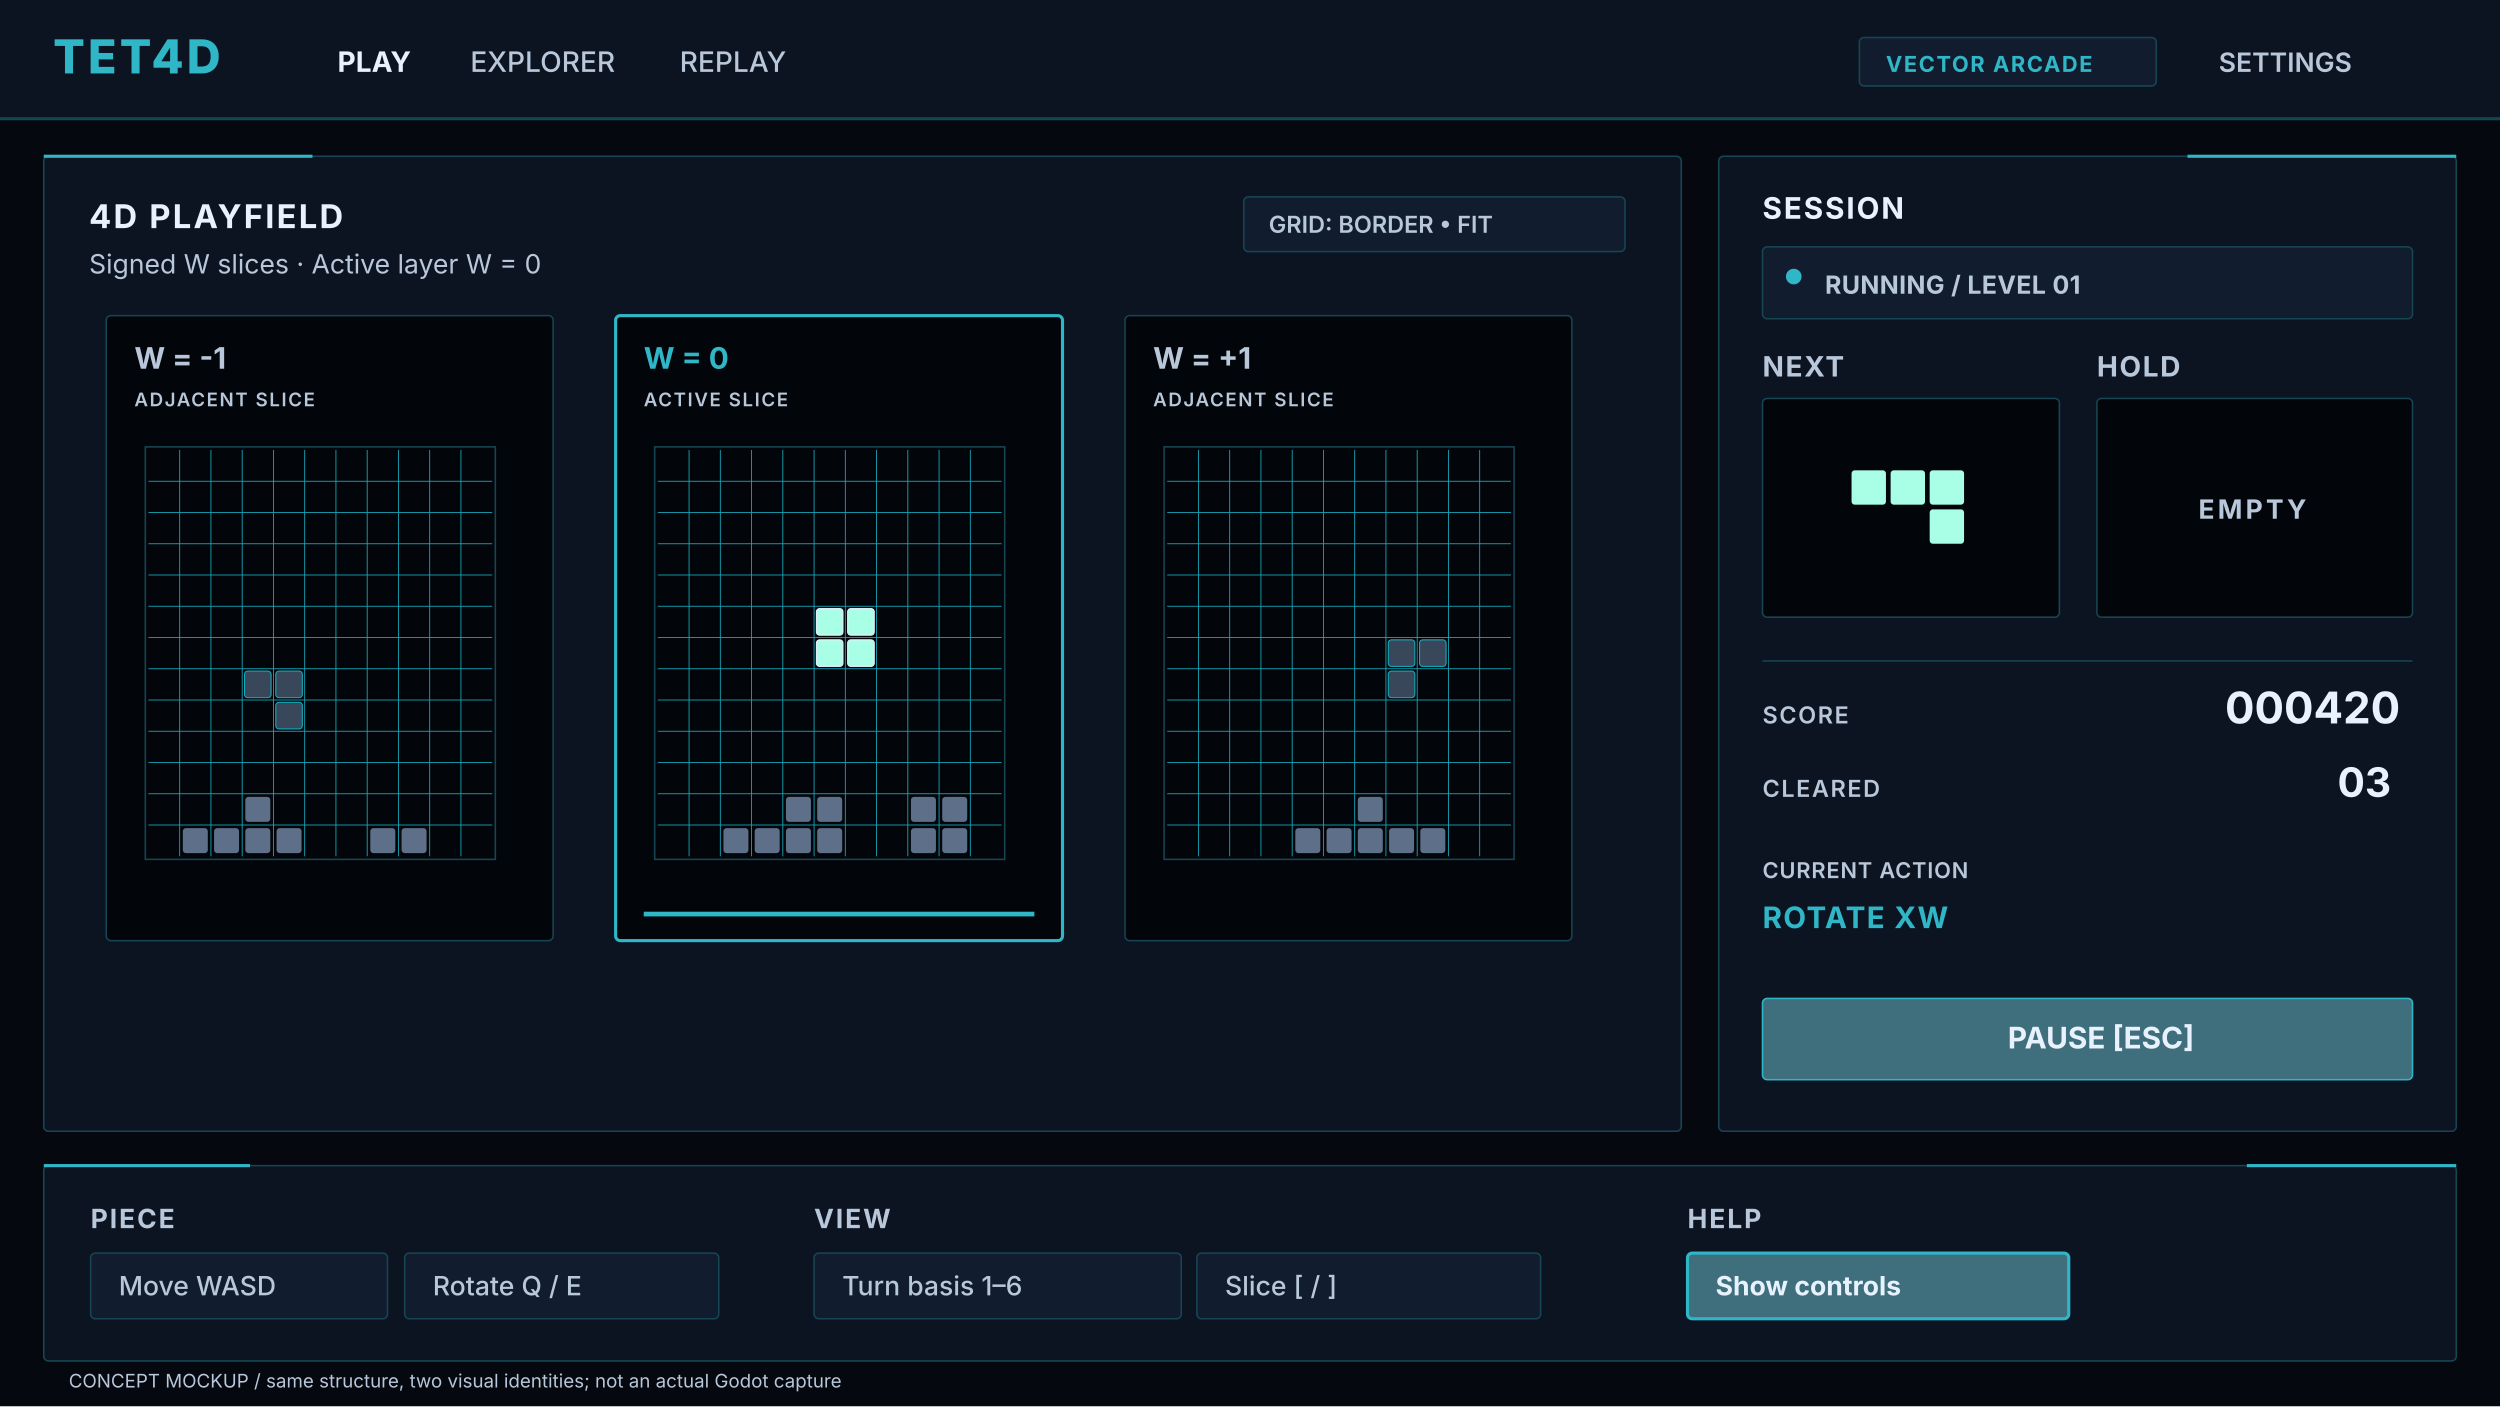
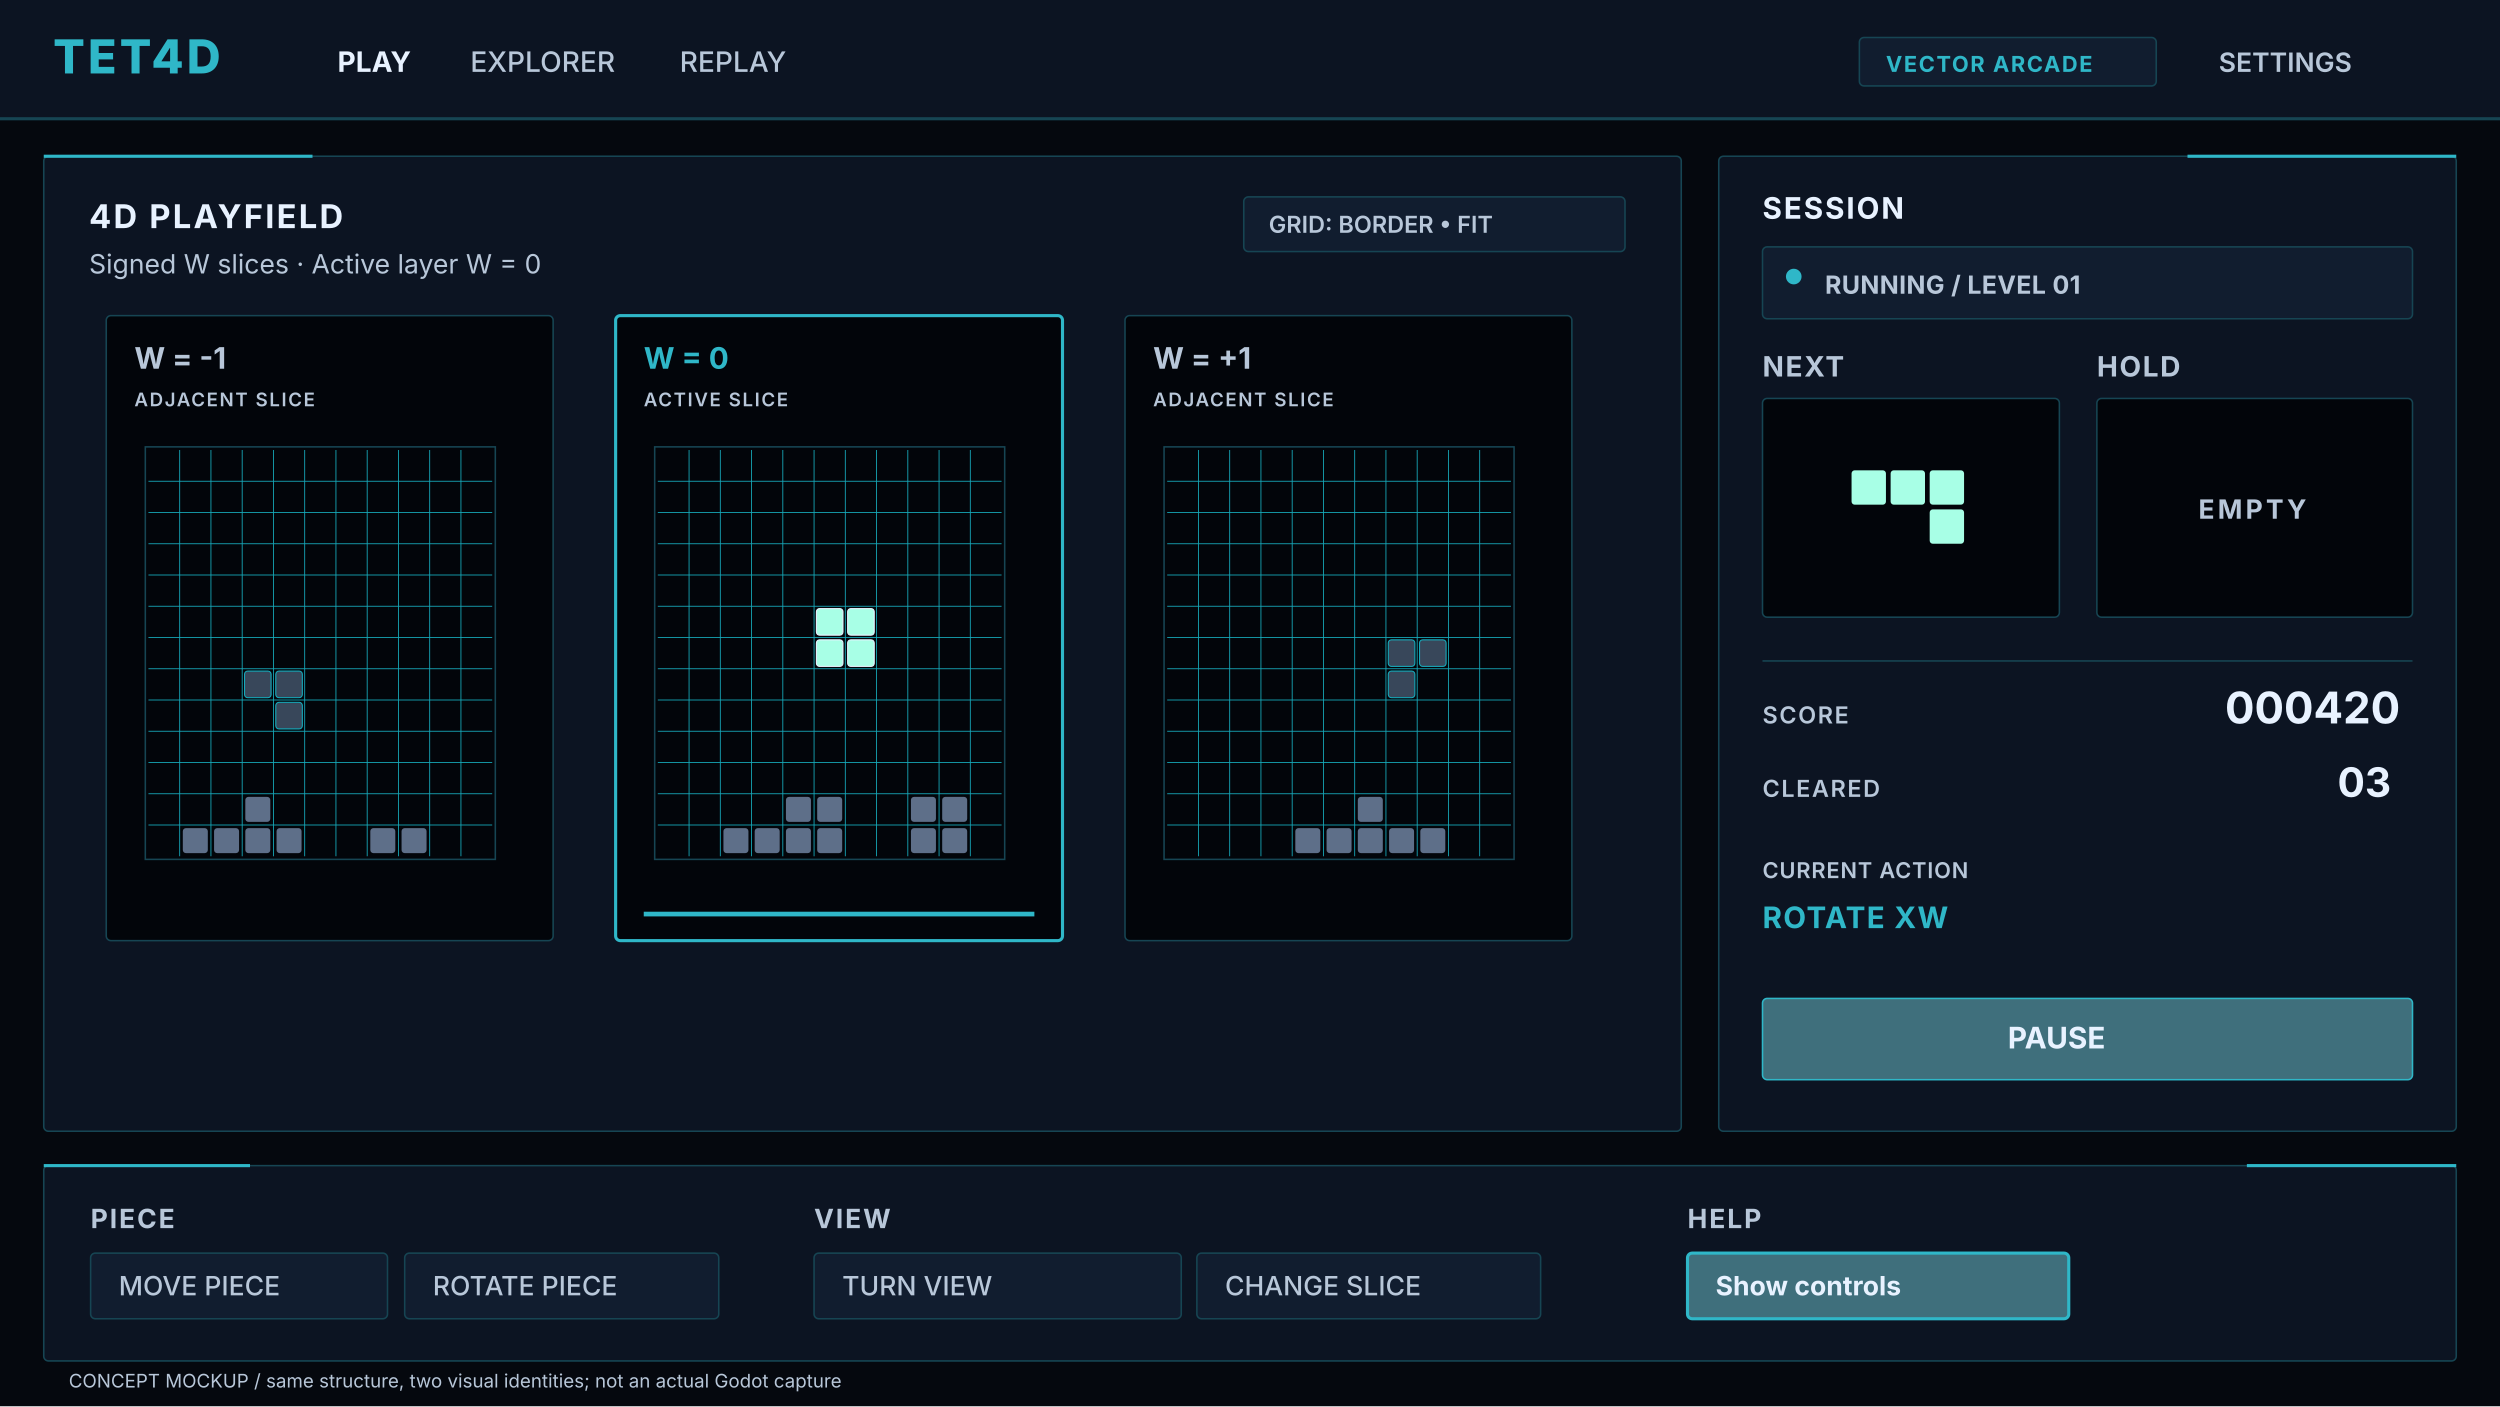
<svg xmlns="http://www.w3.org/2000/svg" viewBox="0 0 1600 900" role="img" aria-label="Original conceptual 4D gameplay UI in VECTOR ARCADE style, diagram not a game screenshot">
  <rect x="0" y="0" width="1600" height="900" rx="0" fill="#05080E" stroke="none" stroke-width="1" />
  <rect x="0" y="0" width="1600" height="76" rx="0" fill="#0C1422" stroke="none" stroke-width="1" />
  <path d="M0,76L1600,76" stroke="#164553" stroke-width="2" />
  <text x="34" y="47" fill="#2FB7C8" font-family="Inter,Segoe UI,Arial,sans-serif" font-size="30" font-weight="800" letter-spacing="2">TET4D</text>
  <text x="216" y="46" fill="#E8F2FF" font-family="Inter,Segoe UI,Arial,sans-serif" font-size="18" font-weight="700" letter-spacing="0">PLAY</text>
  <text x="301" y="46" fill="#B8C7D9" font-family="Inter,Segoe UI,Arial,sans-serif" font-size="18" font-weight="500" letter-spacing="0">EXPLORER</text>
  <text x="435" y="46" fill="#B8C7D9" font-family="Inter,Segoe UI,Arial,sans-serif" font-size="18" font-weight="500" letter-spacing="0">REPLAY</text>
  <text x="1420" y="46" fill="#B8C7D9" font-family="Inter,Segoe UI,Arial,sans-serif" font-size="17" font-weight="600" letter-spacing="0">SETTINGS</text>
  <rect x="1190" y="24" width="190" height="31" rx="3" fill="#111D2F" stroke="#164553" stroke-width="1" />
  <text x="1207" y="46" fill="#2FB7C8" font-family="Inter,Segoe UI,Arial,sans-serif" font-size="14" font-weight="700" letter-spacing="1">VECTOR ARCADE</text>
  <rect x="28" y="100" width="1048" height="624" rx="3" fill="#0C1422" stroke="#164553" stroke-width="1" />
  <text x="57" y="146" fill="#E8F2FF" font-family="Inter,Segoe UI,Arial,sans-serif" font-size="21" font-weight="750" letter-spacing="1.4">4D PLAYFIELD</text>
  <text x="57" y="175" fill="#B8C7D9" font-family="Inter,Segoe UI,Arial,sans-serif" font-size="17" font-weight="400" letter-spacing="0">Signed W slices    ·    Active layer W = 0</text>
  <rect x="796" y="126" width="244" height="35" rx="3" fill="#111D2F" stroke="#164553" stroke-width="1" />
  <text x="812" y="149" fill="#B8C7D9" font-family="Inter,Segoe UI,Arial,sans-serif" font-size="15" font-weight="600" letter-spacing="0">GRID: BORDER   •   FIT</text>
  <rect x="68" y="202" width="286" height="400" rx="3" fill="#02050A" stroke="#164553" stroke-width="1" />
  <text x="86" y="236" fill="#B8C7D9" font-family="Inter,Segoe UI,Arial,sans-serif" font-size="19" font-weight="700" letter-spacing="0">W = -1</text>
  <text x="86" y="260" fill="#B8C7D9" font-family="Inter,Segoe UI,Arial,sans-serif" font-size="12" font-weight="600" letter-spacing="1">ADJACENT SLICE</text>
  <rect x="93" y="286" width="224" height="264" rx="0" fill="#02050A" stroke="#164553" stroke-width="1" />
  <path d="M115,288L115,548" stroke="#16A9BA" stroke-width="0.55" />
  <path d="M135,288L135,548" stroke="#16A9BA" stroke-width="0.55" />
  <path d="M155,288L155,548" stroke="#16A9BA" stroke-width="0.55" />
  <path d="M175,288L175,548" stroke="#16A9BA" stroke-width="0.55" />
  <path d="M195,288L195,548" stroke="#16A9BA" stroke-width="0.55" />
  <path d="M215,288L215,548" stroke="#16A9BA" stroke-width="0.55" />
  <path d="M235,288L235,548" stroke="#16A9BA" stroke-width="0.55" />
  <path d="M255,288L255,548" stroke="#16A9BA" stroke-width="0.55" />
  <path d="M275,288L275,548" stroke="#16A9BA" stroke-width="0.55" />
  <path d="M295,288L295,548" stroke="#16A9BA" stroke-width="0.55" />
  <path d="M95,308L315,308" stroke="#16A9BA" stroke-width="0.55" />
  <path d="M95,328L315,328" stroke="#16A9BA" stroke-width="0.55" />
  <path d="M95,348L315,348" stroke="#16A9BA" stroke-width="0.55" />
  <path d="M95,368L315,368" stroke="#16A9BA" stroke-width="0.55" />
  <path d="M95,388L315,388" stroke="#16A9BA" stroke-width="0.55" />
  <path d="M95,408L315,408" stroke="#16A9BA" stroke-width="0.55" />
  <path d="M95,428L315,428" stroke="#16A9BA" stroke-width="0.55" />
  <path d="M95,448L315,448" stroke="#16A9BA" stroke-width="0.55" />
  <path d="M95,468L315,468" stroke="#16A9BA" stroke-width="0.55" />
  <path d="M95,488L315,488" stroke="#16A9BA" stroke-width="0.55" />
  <path d="M95,508L315,508" stroke="#16A9BA" stroke-width="0.55" />
  <path d="M95,528L315,528" stroke="#16A9BA" stroke-width="0.55" />
  <rect x="117" y="530" width="16" height="16" rx="2" fill="#5E6F89" stroke="none" stroke-width="1" />
  <rect x="137" y="530" width="16" height="16" rx="2" fill="#5E6F89" stroke="none" stroke-width="1" />
  <rect x="157" y="530" width="16" height="16" rx="2" fill="#5E6F89" stroke="none" stroke-width="1" />
  <rect x="177" y="530" width="16" height="16" rx="2" fill="#5E6F89" stroke="none" stroke-width="1" />
  <rect x="157" y="510" width="16" height="16" rx="2" fill="#5E6F89" stroke="none" stroke-width="1" />
  <rect x="237" y="530" width="16" height="16" rx="2" fill="#5E6F89" stroke="none" stroke-width="1" />
  <rect x="257" y="530" width="16" height="16" rx="2" fill="#5E6F89" stroke="none" stroke-width="1" />
  <rect x="156.5" y="429.5" width="17" height="17" rx="2" fill="#38475A" stroke="#16A9BA" stroke-width="0.7" />
  <rect x="176.5" y="429.5" width="17" height="17" rx="2" fill="#38475A" stroke="#16A9BA" stroke-width="0.7" />
  <rect x="176.5" y="449.5" width="17" height="17" rx="2" fill="#38475A" stroke="#16A9BA" stroke-width="0.7" />
  <rect x="394" y="202" width="286" height="400" rx="3" fill="#02050A" stroke="#2FB7C8" stroke-width="2" />
  <text x="412" y="236" fill="#2FB7C8" font-family="Inter,Segoe UI,Arial,sans-serif" font-size="19" font-weight="700" letter-spacing="0">W = 0</text>
  <text x="412" y="260" fill="#B8C7D9" font-family="Inter,Segoe UI,Arial,sans-serif" font-size="12" font-weight="600" letter-spacing="1">ACTIVE SLICE</text>
  <rect x="419" y="286" width="224" height="264" rx="0" fill="#02050A" stroke="#164553" stroke-width="1" />
  <path d="M441,288L441,548" stroke="#16A9BA" stroke-width="0.55" />
  <path d="M461,288L461,548" stroke="#16A9BA" stroke-width="0.55" />
  <path d="M481,288L481,548" stroke="#16A9BA" stroke-width="0.55" />
  <path d="M501,288L501,548" stroke="#16A9BA" stroke-width="0.55" />
  <path d="M521,288L521,548" stroke="#16A9BA" stroke-width="0.55" />
  <path d="M541,288L541,548" stroke="#16A9BA" stroke-width="0.55" />
  <path d="M561,288L561,548" stroke="#16A9BA" stroke-width="0.55" />
  <path d="M581,288L581,548" stroke="#16A9BA" stroke-width="0.55" />
  <path d="M601,288L601,548" stroke="#16A9BA" stroke-width="0.55" />
  <path d="M621,288L621,548" stroke="#16A9BA" stroke-width="0.55" />
  <path d="M421,308L641,308" stroke="#16A9BA" stroke-width="0.55" />
  <path d="M421,328L641,328" stroke="#16A9BA" stroke-width="0.55" />
  <path d="M421,348L641,348" stroke="#16A9BA" stroke-width="0.55" />
  <path d="M421,368L641,368" stroke="#16A9BA" stroke-width="0.55" />
  <path d="M421,388L641,388" stroke="#16A9BA" stroke-width="0.55" />
  <path d="M421,408L641,408" stroke="#16A9BA" stroke-width="0.55" />
  <path d="M421,428L641,428" stroke="#16A9BA" stroke-width="0.55" />
  <path d="M421,448L641,448" stroke="#16A9BA" stroke-width="0.55" />
  <path d="M421,468L641,468" stroke="#16A9BA" stroke-width="0.55" />
  <path d="M421,488L641,488" stroke="#16A9BA" stroke-width="0.55" />
  <path d="M421,508L641,508" stroke="#16A9BA" stroke-width="0.55" />
  <path d="M421,528L641,528" stroke="#16A9BA" stroke-width="0.55" />
  <rect x="463" y="530" width="16" height="16" rx="2" fill="#5E6F89" stroke="none" stroke-width="1" />
  <rect x="483" y="530" width="16" height="16" rx="2" fill="#5E6F89" stroke="none" stroke-width="1" />
  <rect x="503" y="530" width="16" height="16" rx="2" fill="#5E6F89" stroke="none" stroke-width="1" />
  <rect x="523" y="530" width="16" height="16" rx="2" fill="#5E6F89" stroke="none" stroke-width="1" />
  <rect x="523" y="510" width="16" height="16" rx="2" fill="#5E6F89" stroke="none" stroke-width="1" />
  <rect x="503" y="510" width="16" height="16" rx="2" fill="#5E6F89" stroke="none" stroke-width="1" />
  <rect x="603" y="530" width="16" height="16" rx="2" fill="#5E6F89" stroke="none" stroke-width="1" />
  <rect x="583" y="530" width="16" height="16" rx="2" fill="#5E6F89" stroke="none" stroke-width="1" />
  <rect x="603" y="510" width="16" height="16" rx="2" fill="#5E6F89" stroke="none" stroke-width="1" />
  <rect x="583" y="510" width="16" height="16" rx="2" fill="#5E6F89" stroke="none" stroke-width="1" />
  <rect x="522.5" y="389.5" width="17" height="17" rx="2" fill="#A8FFE6" stroke="#E8F2FF" stroke-width="0.7" />
  <rect x="542.5" y="389.5" width="17" height="17" rx="2" fill="#A8FFE6" stroke="#E8F2FF" stroke-width="0.7" />
  <rect x="522.5" y="409.5" width="17" height="17" rx="2" fill="#A8FFE6" stroke="#E8F2FF" stroke-width="0.7" />
  <rect x="542.5" y="409.5" width="17" height="17" rx="2" fill="#A8FFE6" stroke="#E8F2FF" stroke-width="0.7" />
  <path d="M412,585L662,585" stroke="#2FB7C8" stroke-width="3" />
  <rect x="720" y="202" width="286" height="400" rx="3" fill="#02050A" stroke="#164553" stroke-width="1" />
  <text x="738" y="236" fill="#B8C7D9" font-family="Inter,Segoe UI,Arial,sans-serif" font-size="19" font-weight="700" letter-spacing="0">W = +1</text>
  <text x="738" y="260" fill="#B8C7D9" font-family="Inter,Segoe UI,Arial,sans-serif" font-size="12" font-weight="600" letter-spacing="1">ADJACENT SLICE</text>
  <rect x="745" y="286" width="224" height="264" rx="0" fill="#02050A" stroke="#164553" stroke-width="1" />
  <path d="M767,288L767,548" stroke="#16A9BA" stroke-width="0.55" />
  <path d="M787,288L787,548" stroke="#16A9BA" stroke-width="0.55" />
  <path d="M807,288L807,548" stroke="#16A9BA" stroke-width="0.55" />
  <path d="M827,288L827,548" stroke="#16A9BA" stroke-width="0.55" />
  <path d="M847,288L847,548" stroke="#16A9BA" stroke-width="0.55" />
  <path d="M867,288L867,548" stroke="#16A9BA" stroke-width="0.55" />
  <path d="M887,288L887,548" stroke="#16A9BA" stroke-width="0.55" />
  <path d="M907,288L907,548" stroke="#16A9BA" stroke-width="0.55" />
  <path d="M927,288L927,548" stroke="#16A9BA" stroke-width="0.55" />
  <path d="M947,288L947,548" stroke="#16A9BA" stroke-width="0.55" />
  <path d="M747,308L967,308" stroke="#16A9BA" stroke-width="0.55" />
  <path d="M747,328L967,328" stroke="#16A9BA" stroke-width="0.55" />
  <path d="M747,348L967,348" stroke="#16A9BA" stroke-width="0.55" />
  <path d="M747,368L967,368" stroke="#16A9BA" stroke-width="0.55" />
  <path d="M747,388L967,388" stroke="#16A9BA" stroke-width="0.55" />
  <path d="M747,408L967,408" stroke="#16A9BA" stroke-width="0.55" />
  <path d="M747,428L967,428" stroke="#16A9BA" stroke-width="0.55" />
  <path d="M747,448L967,448" stroke="#16A9BA" stroke-width="0.55" />
  <path d="M747,468L967,468" stroke="#16A9BA" stroke-width="0.55" />
  <path d="M747,488L967,488" stroke="#16A9BA" stroke-width="0.55" />
  <path d="M747,508L967,508" stroke="#16A9BA" stroke-width="0.55" />
  <path d="M747,528L967,528" stroke="#16A9BA" stroke-width="0.55" />
  <rect x="829" y="530" width="16" height="16" rx="2" fill="#5E6F89" stroke="none" stroke-width="1" />
  <rect x="849" y="530" width="16" height="16" rx="2" fill="#5E6F89" stroke="none" stroke-width="1" />
  <rect x="869" y="530" width="16" height="16" rx="2" fill="#5E6F89" stroke="none" stroke-width="1" />
  <rect x="869" y="510" width="16" height="16" rx="2" fill="#5E6F89" stroke="none" stroke-width="1" />
  <rect x="889" y="530" width="16" height="16" rx="2" fill="#5E6F89" stroke="none" stroke-width="1" />
  <rect x="909" y="530" width="16" height="16" rx="2" fill="#5E6F89" stroke="none" stroke-width="1" />
  <rect x="888.5" y="409.5" width="17" height="17" rx="2" fill="#38475A" stroke="#16A9BA" stroke-width="0.7" />
  <rect x="908.5" y="409.5" width="17" height="17" rx="2" fill="#38475A" stroke="#16A9BA" stroke-width="0.7" />
  <rect x="888.5" y="429.5" width="17" height="17" rx="2" fill="#38475A" stroke="#16A9BA" stroke-width="0.7" />
  <rect x="1100" y="100" width="472" height="624" rx="3" fill="#0C1422" stroke="#164553" stroke-width="1" />
  <text x="1128" y="140" fill="#E8F2FF" font-family="Inter,Segoe UI,Arial,sans-serif" font-size="19" font-weight="700" letter-spacing="1.2">SESSION</text>
  <rect x="1128" y="158" width="416" height="46" rx="3" fill="#111D2F" stroke="#164553" stroke-width="1" />
  <rect x="1143" y="172" width="10" height="10" rx="5" fill="#2FB7C8" stroke="none" stroke-width="1" />
  <text x="1168" y="188" fill="#B8C7D9" font-family="Inter,Segoe UI,Arial,sans-serif" font-size="16" font-weight="700" letter-spacing="0.2">RUNNING   /   LEVEL 01</text>
  <text x="1128" y="241" fill="#B8C7D9" font-family="Inter,Segoe UI,Arial,sans-serif" font-size="18" font-weight="700" letter-spacing="1">NEXT</text>
  <text x="1342" y="241" fill="#B8C7D9" font-family="Inter,Segoe UI,Arial,sans-serif" font-size="18" font-weight="700" letter-spacing="1">HOLD</text>
  <rect x="1128" y="255" width="190" height="140" rx="3" fill="#02050A" stroke="#164553" stroke-width="1" />
  <rect x="1342" y="255" width="202" height="140" rx="3" fill="#02050A" stroke="#164553" stroke-width="1" />
  <rect x="1185" y="301" width="22" height="22" rx="2" fill="#A8FFE6" stroke="none" stroke-width="1" />
  <rect x="1210" y="301" width="22" height="22" rx="2" fill="#A8FFE6" stroke="none" stroke-width="1" />
  <rect x="1235" y="301" width="22" height="22" rx="2" fill="#A8FFE6" stroke="none" stroke-width="1" />
  <rect x="1235" y="326" width="22" height="22" rx="2" fill="#A8FFE6" stroke="none" stroke-width="1" />
  <text x="1407" y="332" fill="#B8C7D9" font-family="Inter,Segoe UI,Arial,sans-serif" font-size="17" font-weight="650" letter-spacing="2">EMPTY</text>
  <path d="M1128,423L1544,423" stroke="#164553" stroke-width="1" />
  <text x="1128" y="463" fill="#B8C7D9" font-family="Inter,Segoe UI,Arial,sans-serif" font-size="15" font-weight="600" letter-spacing="1">SCORE</text>
  <text x="1424" y="463" fill="#E8F2FF" font-family="Inter,Segoe UI,Arial,sans-serif" font-size="28" font-weight="650" letter-spacing="0">000420</text>
  <text x="1128" y="510" fill="#B8C7D9" font-family="Inter,Segoe UI,Arial,sans-serif" font-size="15" font-weight="600" letter-spacing="1">CLEARED</text>
  <text x="1496" y="510" fill="#E8F2FF" font-family="Inter,Segoe UI,Arial,sans-serif" font-size="26" font-weight="650" letter-spacing="0">03</text>
  <text x="1128" y="562" fill="#B8C7D9" font-family="Inter,Segoe UI,Arial,sans-serif" font-size="14" font-weight="600" letter-spacing="0.5">CURRENT ACTION</text>
  <text x="1128" y="594" fill="#2FB7C8" font-family="Inter,Segoe UI,Arial,sans-serif" font-size="19" font-weight="700" letter-spacing="0.8">ROTATE XW</text>
  <rect x="1128" y="639" width="416" height="52" rx="3" fill="#3F6F7C" stroke="#2FB7C8" stroke-width="1" />
-   <text x="1285" y="671" fill="#E8F2FF" font-family="Inter,Segoe UI,Arial,sans-serif" font-size="19" font-weight="700" letter-spacing="0">PAUSE   [ESC]</text>
+   <text x="1285" y="671" fill="#E8F2FF" font-family="Inter,Segoe UI,Arial,sans-serif" font-size="19" font-weight="700" letter-spacing="0">PAUSE</text>
  <rect x="28" y="746" width="1544" height="125" rx="3" fill="#0C1422" stroke="#164553" stroke-width="1" />
  <text x="58" y="786" fill="#B8C7D9" font-family="Inter,Segoe UI,Arial,sans-serif" font-size="17" font-weight="700" letter-spacing="1.2">PIECE</text>
  <rect x="58" y="802" width="190" height="42" rx="3" fill="#111D2F" stroke="#164553" stroke-width="1" />
-   <text x="76" y="829" fill="#B8C7D9" font-family="Inter,Segoe UI,Arial,sans-serif" font-size="17" font-weight="500" letter-spacing="0">Move    WASD</text>
+   <text x="76" y="829" fill="#B8C7D9" font-family="Inter,Segoe UI,Arial,sans-serif" font-size="17" font-weight="500" letter-spacing="0">MOVE PIECE</text>
  <rect x="259" y="802" width="201" height="42" rx="3" fill="#111D2F" stroke="#164553" stroke-width="1" />
-   <text x="277" y="829" fill="#B8C7D9" font-family="Inter,Segoe UI,Arial,sans-serif" font-size="17" font-weight="500" letter-spacing="0">Rotate    Q / E</text>
+   <text x="277" y="829" fill="#B8C7D9" font-family="Inter,Segoe UI,Arial,sans-serif" font-size="17" font-weight="500" letter-spacing="0">ROTATE PIECE</text>
  <text x="521" y="786" fill="#B8C7D9" font-family="Inter,Segoe UI,Arial,sans-serif" font-size="17" font-weight="700" letter-spacing="1.2">VIEW</text>
  <rect x="521" y="802" width="235" height="42" rx="3" fill="#111D2F" stroke="#164553" stroke-width="1" />
-   <text x="539" y="829" fill="#B8C7D9" font-family="Inter,Segoe UI,Arial,sans-serif" font-size="17" font-weight="500" letter-spacing="0">Turn basis   1–6</text>
+   <text x="539" y="829" fill="#B8C7D9" font-family="Inter,Segoe UI,Arial,sans-serif" font-size="17" font-weight="500" letter-spacing="0">TURN VIEW</text>
  <rect x="766" y="802" width="220" height="42" rx="3" fill="#111D2F" stroke="#164553" stroke-width="1" />
-   <text x="784" y="829" fill="#B8C7D9" font-family="Inter,Segoe UI,Arial,sans-serif" font-size="17" font-weight="500" letter-spacing="0">Slice   [ / ]</text>
+   <text x="784" y="829" fill="#B8C7D9" font-family="Inter,Segoe UI,Arial,sans-serif" font-size="17" font-weight="500" letter-spacing="0">CHANGE SLICE</text>
  <text x="1080" y="786" fill="#B8C7D9" font-family="Inter,Segoe UI,Arial,sans-serif" font-size="17" font-weight="700" letter-spacing="1.2">HELP</text>
  <rect x="1080" y="802" width="244" height="42" rx="3" fill="#3F6F7C" stroke="#2FB7C8" stroke-width="2" />
  <text x="1098" y="829" fill="#E8F2FF" font-family="Inter,Segoe UI,Arial,sans-serif" font-size="17" font-weight="700" letter-spacing="0">Show controls</text>
  <text x="44" y="888" fill="#B8C7D9" font-family="Inter,Segoe UI,Arial,sans-serif" font-size="12" font-weight="400" letter-spacing="0">CONCEPT MOCKUP  /  same structure, two visual identities; not an actual Godot capture</text>
  <path d="M28,100L200,100" stroke="#2FB7C8" stroke-width="2" />
  <path d="M1400,100L1572,100" stroke="#2FB7C8" stroke-width="2" />
  <path d="M28,746L160,746" stroke="#2FB7C8" stroke-width="2" />
  <path d="M1438,746L1572,746" stroke="#2FB7C8" stroke-width="2" />
</svg>
